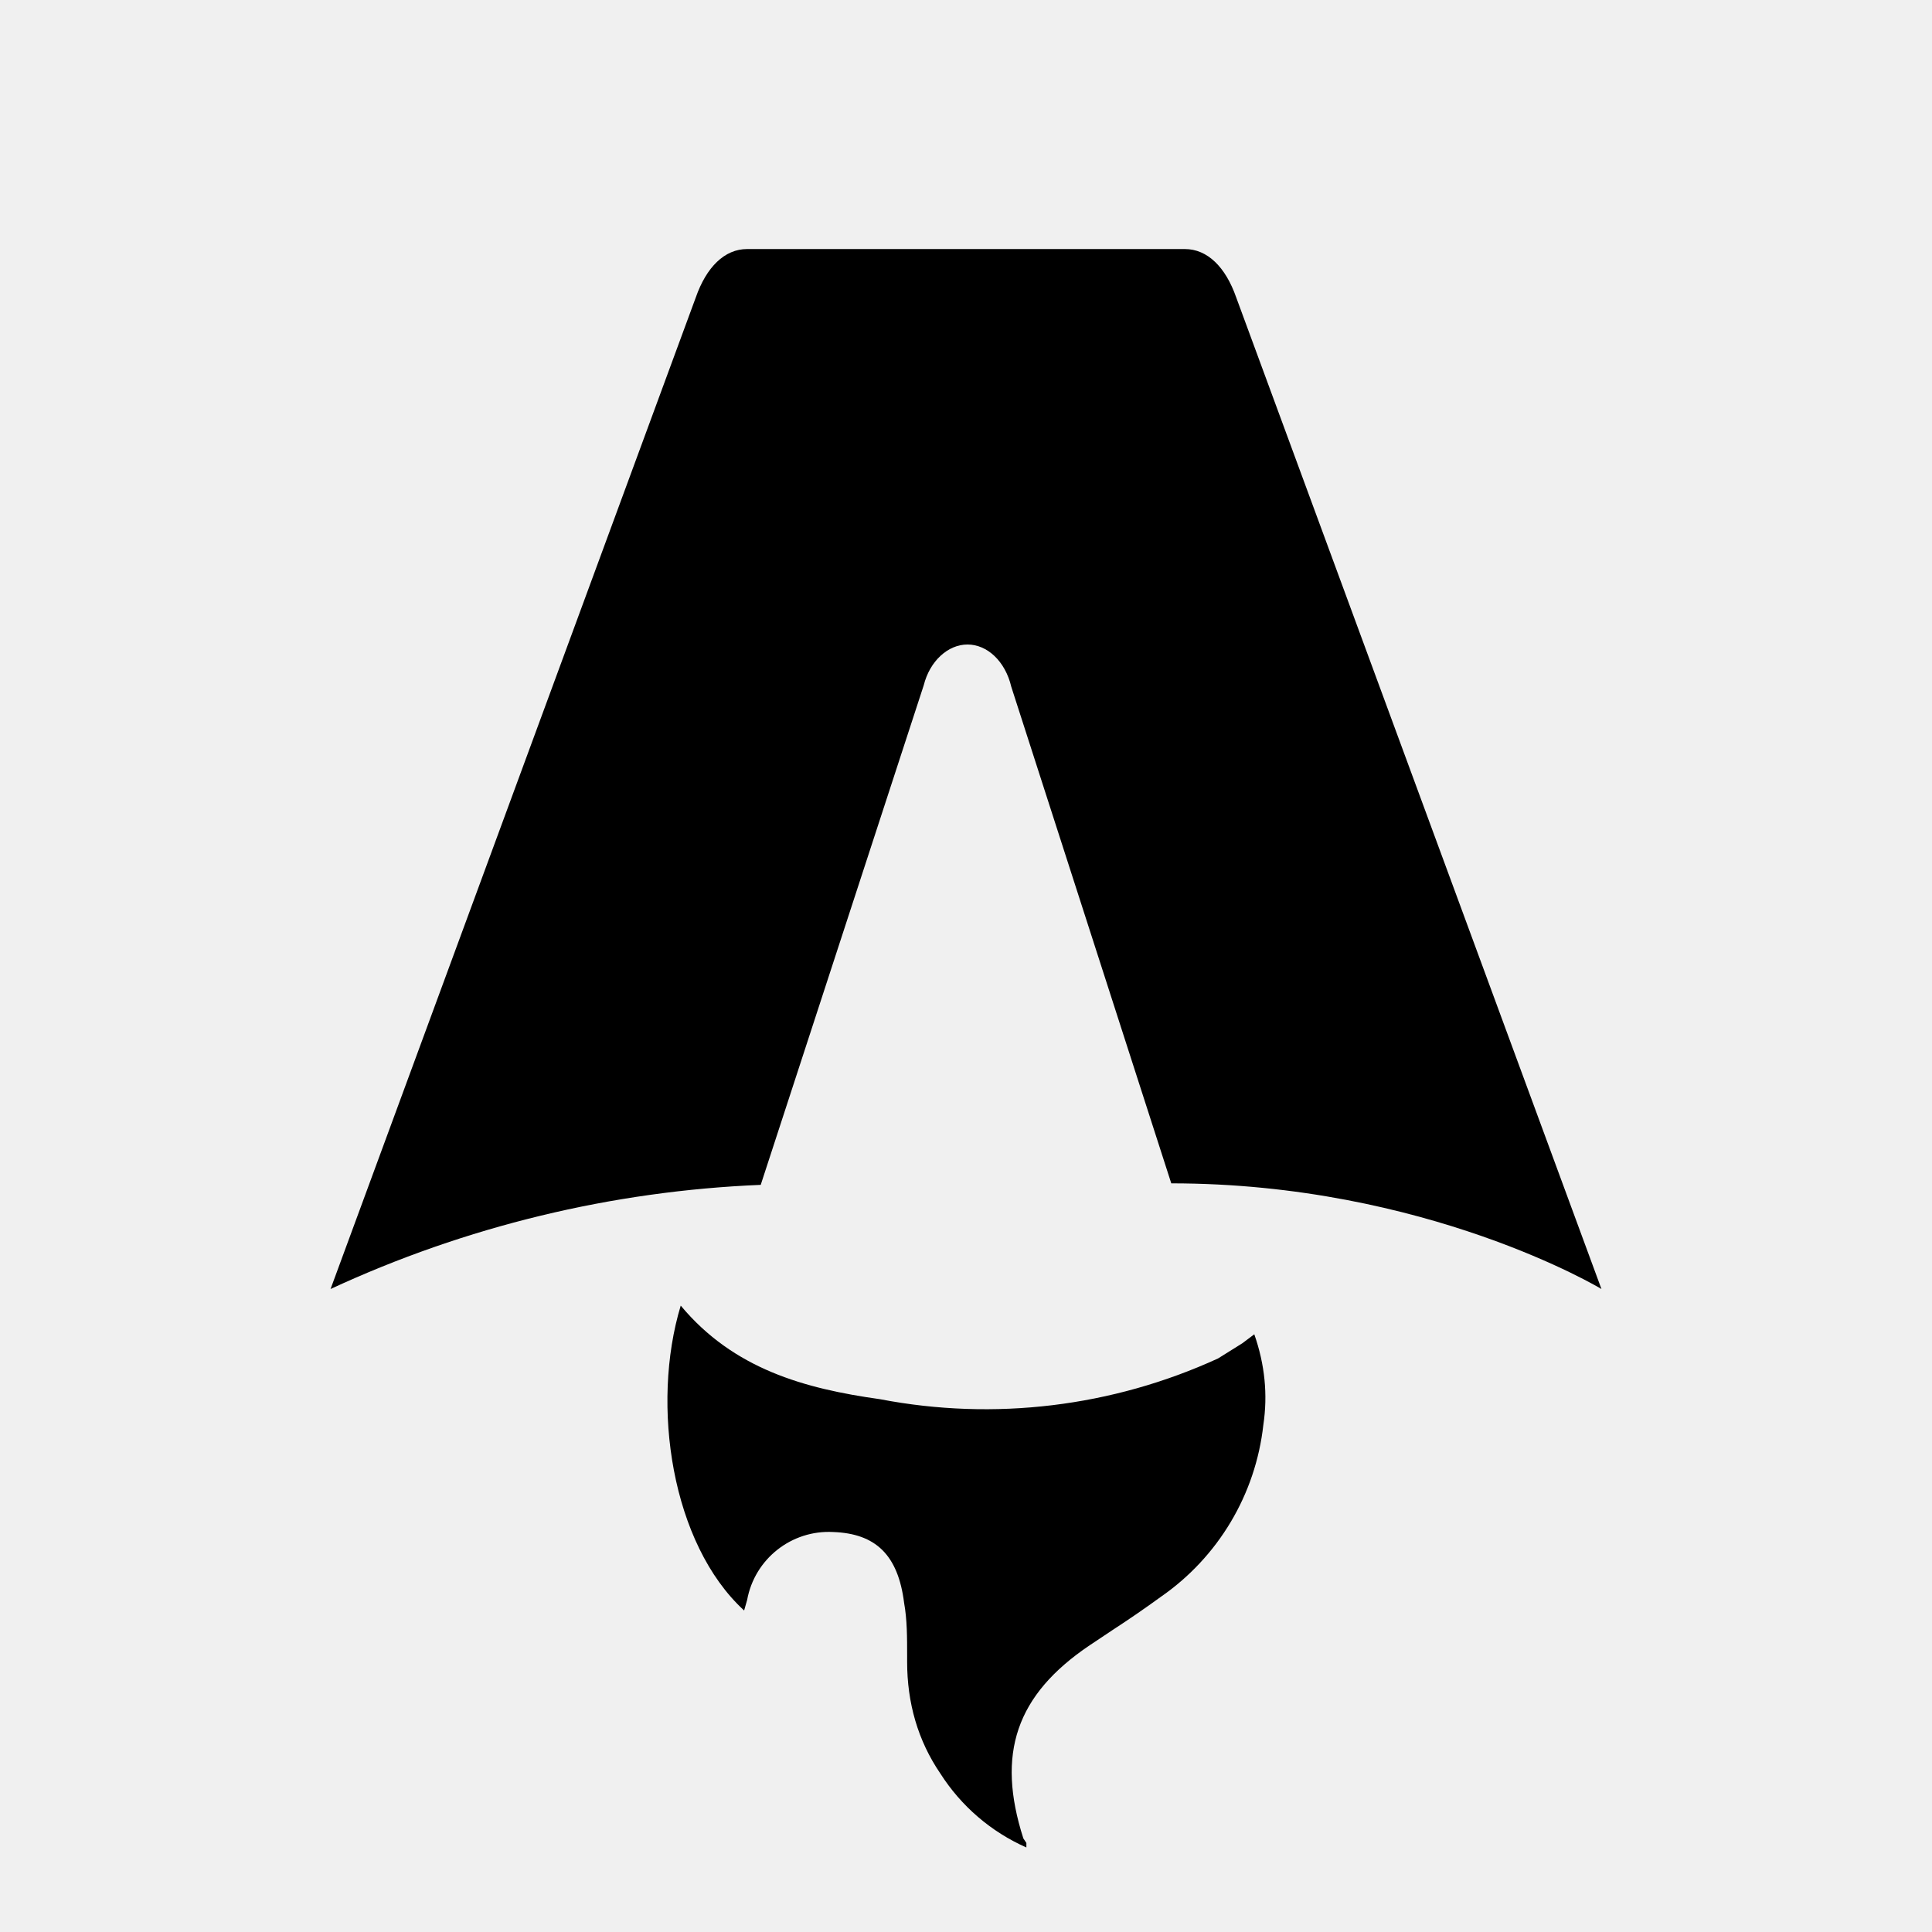
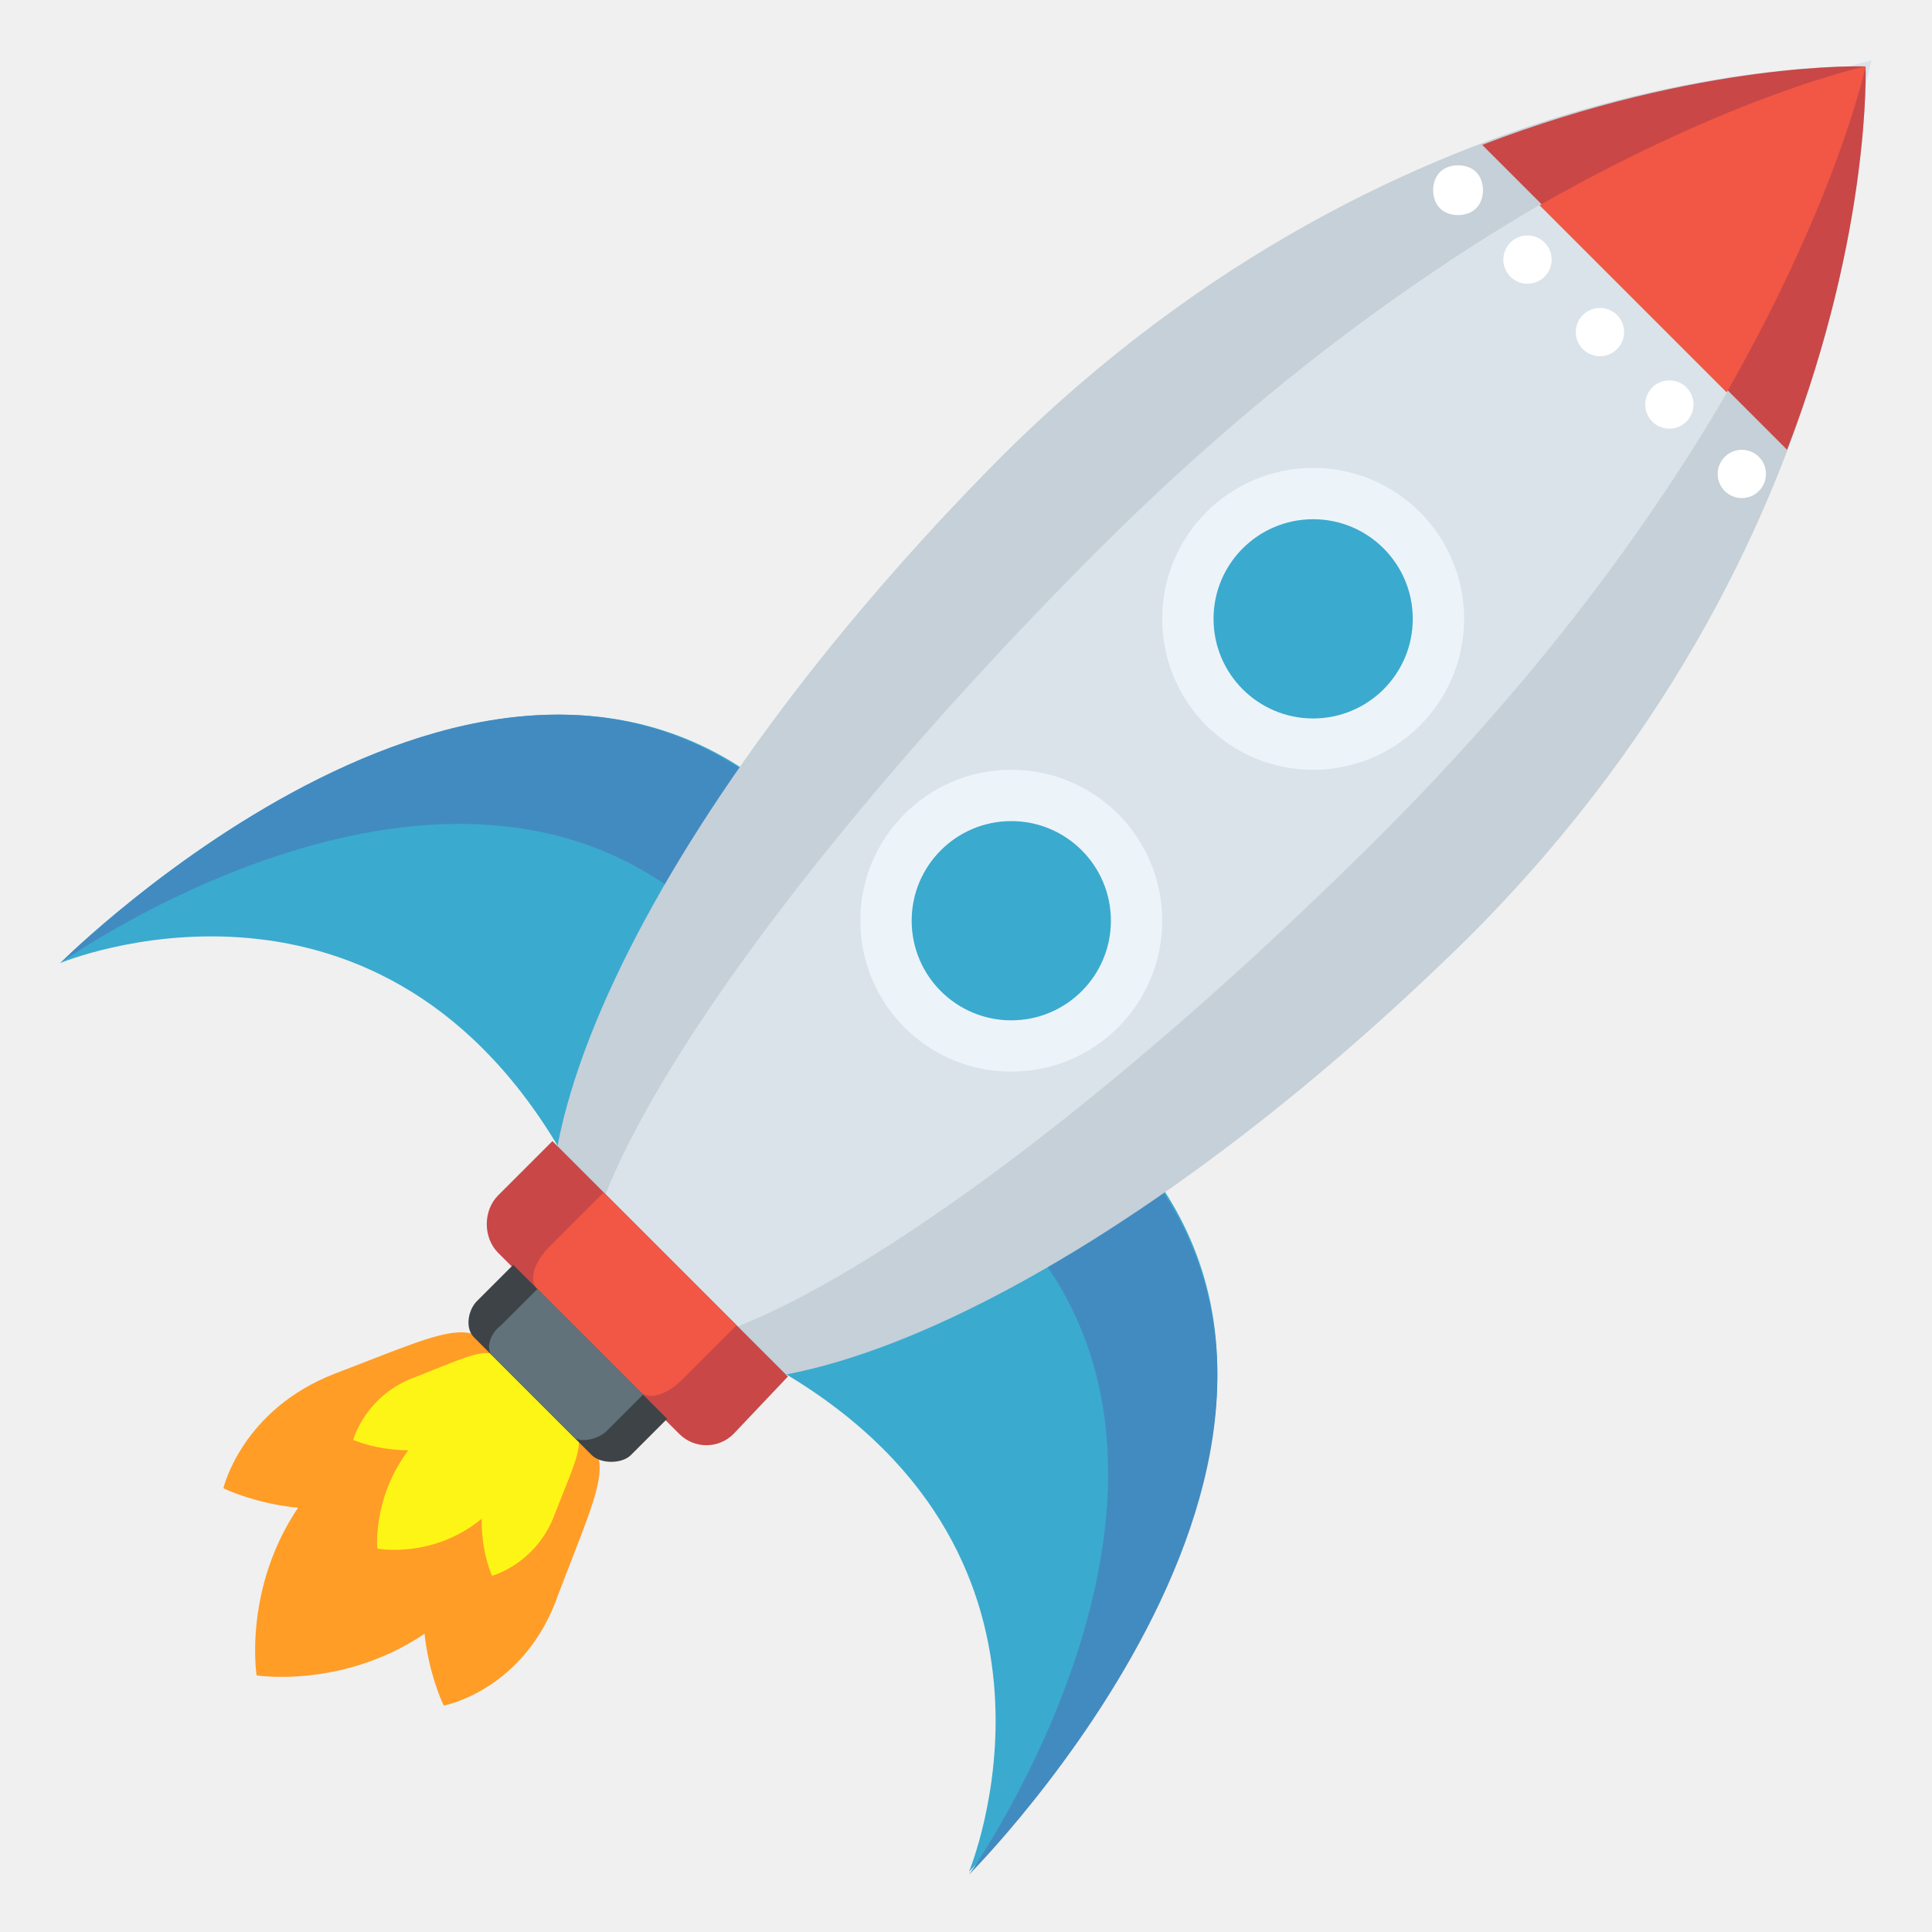
- <svg xmlns="http://www.w3.org/2000/svg" fill="none" viewBox="0 0 128 128">
-   <path d="M50.4 78.5a75.1 75.1 0 0 0-28.5 6.9l24.2-65.7c.7-2 1.9-3.2 3.4-3.2h29c1.5 0 2.7 1.2 3.4 3.2l24.2 65.7s-11.6-7-28.5-7L67 45.5c-.4-1.7-1.6-2.8-2.9-2.8-1.3 0-2.5 1.1-2.9 2.7L50.4 78.5Zm-1.1 28.2Zm-4.2-20.2c-2 6.6-.6 15.8 4.2 20.2a17.5 17.5 0 0 1 .2-.7 5.5 5.5 0 0 1 5.7-4.5c2.8.1 4.3 1.5 4.7 4.7.2 1.1.2 2.3.2 3.5v.4c0 2.7.7 5.2 2.2 7.4a13 13 0 0 0 5.7 4.9v-.3l-.2-.3c-1.8-5.6-.5-9.5 4.4-12.8l1.5-1a73 73 0 0 0 3.2-2.2 16 16 0 0 0 6.8-11.4c.3-2 .1-4-.6-6l-.8.6-1.6 1a37 37 0 0 1-22.4 2.7c-5-.7-9.7-2-13.2-6.2Z" />
-   <style>
-         path { fill: #000; }
-         @media (prefers-color-scheme: dark) {
-             path { fill: #FFF; }
-         }
-     </style>
+ <svg xmlns="http://www.w3.org/2000/svg" width="800px" height="800px" viewBox="0 0 64 64" aria-hidden="true" role="img" class="iconify iconify--emojione" preserveAspectRatio="xMidYMid meet">
+   <g fill="#ff9d27">
+     <path d="M10.9 48.7c4-4 4.4-5 6.9-2.5s1.5 2.8-2.5 6.9c-3 3-6.8 2.4-6.8 2.4s-.6-3.8 2.4-6.8">
+ 
+ </path>
+     <path d="M18.5 52.8c1.6-4.2 2.1-4.7-.2-6c-2.3-1.3-2.3-.4-3.8 3.8c-1.2 3.1.2 5.9.2 5.9s2.7-.5 3.8-3.7">
+ 
+ </path>
+   </g>
+   <path d="M16.2 48.9c.9-2.3.9-2.8 2.1-2.1c1.3.7 1 1 .1 3.3c-.6 1.7-2.1 2.1-2.1 2.1s-.7-1.5-.1-3.3" fill="#fdf516">
+ 
+ </path>
+   <path d="M17.1 45.7c-1.3-2.3-1.8-1.8-6-.2c-3.1 1.2-3.7 3.8-3.7 3.8s2.8 1.4 5.9.2c4.2-1.6 5.1-1.6 3.8-3.8" fill="#ff9d27">
+ 
+ </path>
+   <g fill="#fdf516">
+     <path d="M15 47.8c2.3-.9 2.8-.9 2.1-2.1c-.7-1.3-1-1-3.3-.1c-1.7.6-2.1 2.1-2.1 2.1s1.6.7 3.3.1">
+ 
+ </path>
+     <path d="M13.9 47.6c2.2-2.2 2.4-2.8 3.8-1.4s.8 1.6-1.4 3.8c-1.7 1.7-3.8 1.3-3.8 1.3s-.2-2 1.4-3.7">
+ 
+ </path>
+   </g>
+   <path d="M18.5 38C12.3 27.6 2 31.9 2 31.9s14.7-14.7 24.6-4.8L18.5 38z" fill="#3baacf">
+ 
+ </path>
+   <path d="M23.3 30.3l3.2-3.2C16.7 17.2 2 31.9 2 31.9s12.9-9.2 21.3-1.6" fill="#428bc1">
+ 
+ </path>
+   <path d="M26 45.5C36.4 51.7 32.1 62 32.1 62s14.7-14.7 4.8-24.6L26 45.5z" fill="#3baacf">
+ 
+ </path>
+   <path d="M33.7 40.7l3.2-3.2c9.9 9.9-4.8 24.6-4.8 24.6s9.2-13 1.6-21.4" fill="#428bc1">
+ 
+ </path>
+   <path d="M48.8 30.9C37.1 42.5 24.2 48.8 19.7 44.3c-4.5-4.5 1.8-17.4 13.4-29.1c13.6-13.6 28.7-13 28.7-13s.5 15.1-13 28.7" fill="#c5d0d8">
+ 
+ </path>
+   <path d="M45.8 27.6C34.2 39.2 22.6 46.8 19.9 44.1c-2.7-2.7 4.9-14.3 16.5-25.9C50 4.6 62 2 62 2s-2.6 12-16.2 25.6z" fill="#dae3ea">
+ 
+ </path>
+   <path d="M24.3 47.5c-.5.5-1.3.5-1.8 0l-6-6c-.5-.5-.5-1.4 0-1.9l1.8-1.8l7.8 7.8l-1.8 1.9" fill="#c94747">
+ 
+ </path>
+   <path d="M22.6 45.7c-.5.5-1.1.7-1.4.4l-3.4-3.4c-.3-.3-.1-.9.4-1.4l1.8-1.8l4.4 4.4l-1.8 1.8" fill="#f15744">
+ 
+ </path>
+   <path d="M20.9 48.2c-.3.3-1 .3-1.3 0l-3.9-3.9c-.3-.3-.2-.9.1-1.2l1.2-1.2l5.1 5.1l-1.2 1.2" fill="#3e4347">
+ 
+ </path>
+   <path d="M20.1 47.4c-.3.3-.9.4-1.1.2l-2.7-2.7c-.2-.2-.1-.7.3-1l1.2-1.2l3.5 3.5l-1.2 1.2" fill="#62727a">
+ 
+ </path>
+   <path d="M61.8 2.2S56.4 2 49.1 4.8l10.1 10.1C62 7.6 61.8 2.2 61.8 2.2" fill="#c94747">
+ 
+ </path>
+   <path d="M61.8 2.2s-4.3.9-10.8 4.6l6.2 6.2c3.7-6.5 4.6-10.8 4.6-10.8" fill="#f15744">
+ 
+ </path>
+   <circle cx="43.5" cy="20.5" r="5" fill="#edf4f9">
+ 
+ </circle>
+   <circle cx="43.5" cy="20.5" r="3.3" fill="#3baacf">
+ 
+ </circle>
+   <circle cx="33.5" cy="30.5" r="5" fill="#edf4f9">
+ 
+ </circle>
+   <circle cx="33.5" cy="30.5" r="3.3" fill="#3baacf">
+ 
+ </circle>
+   <g fill="#ffffff">
+     <path d="M48.9 6.9c-.3.3-.9.3-1.2 0c-.3-.3-.3-.9 0-1.2c.3-.3.9-.3 1.2 0c.3.3.3.9 0 1.2">
+ 
+ </path>
+     <circle cx="50.6" cy="8.6" r=".8">
+ 
+ </circle>
+     <circle cx="53" cy="11" r=".8">
+ 
+ </circle>
+     <circle cx="55.3" cy="13.4" r=".8">
+ 
+ </circle>
+     <circle cx="57.7" cy="15.7" r=".8">
+ 
+ </circle>
+   </g>
</svg>
